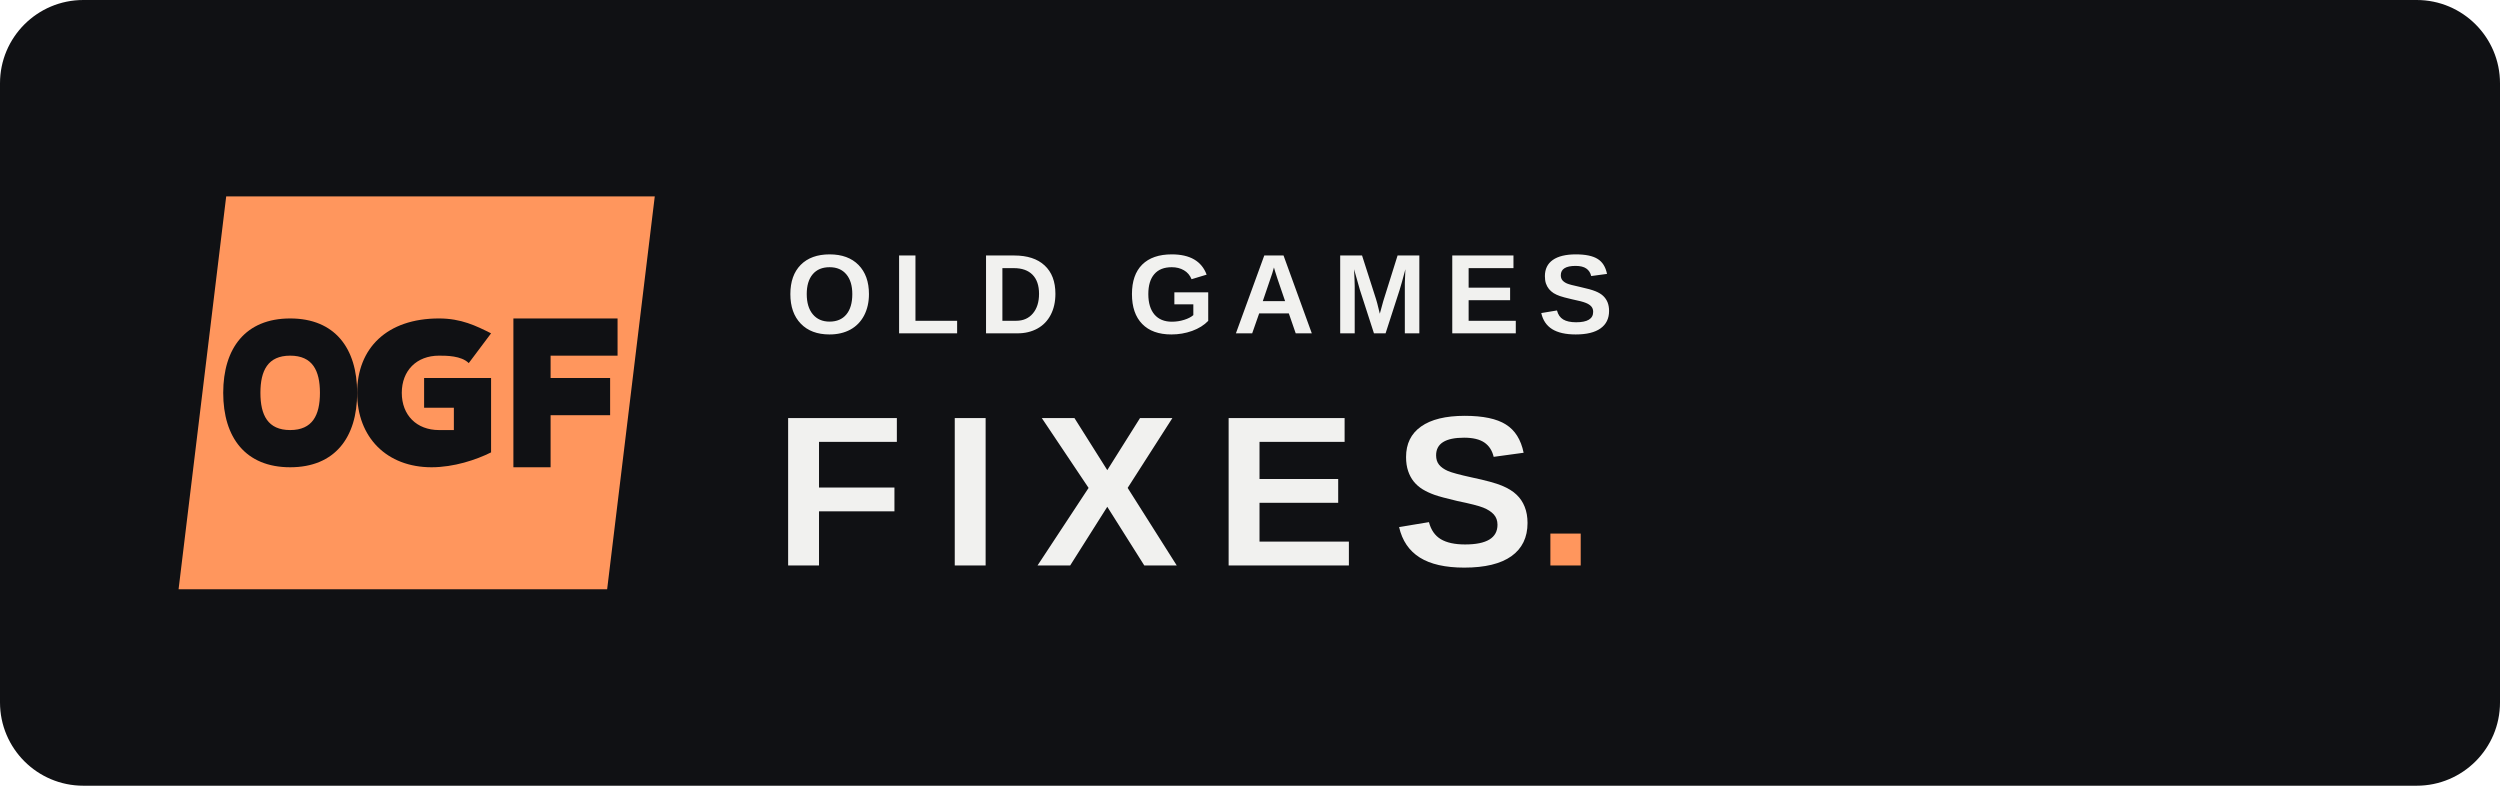
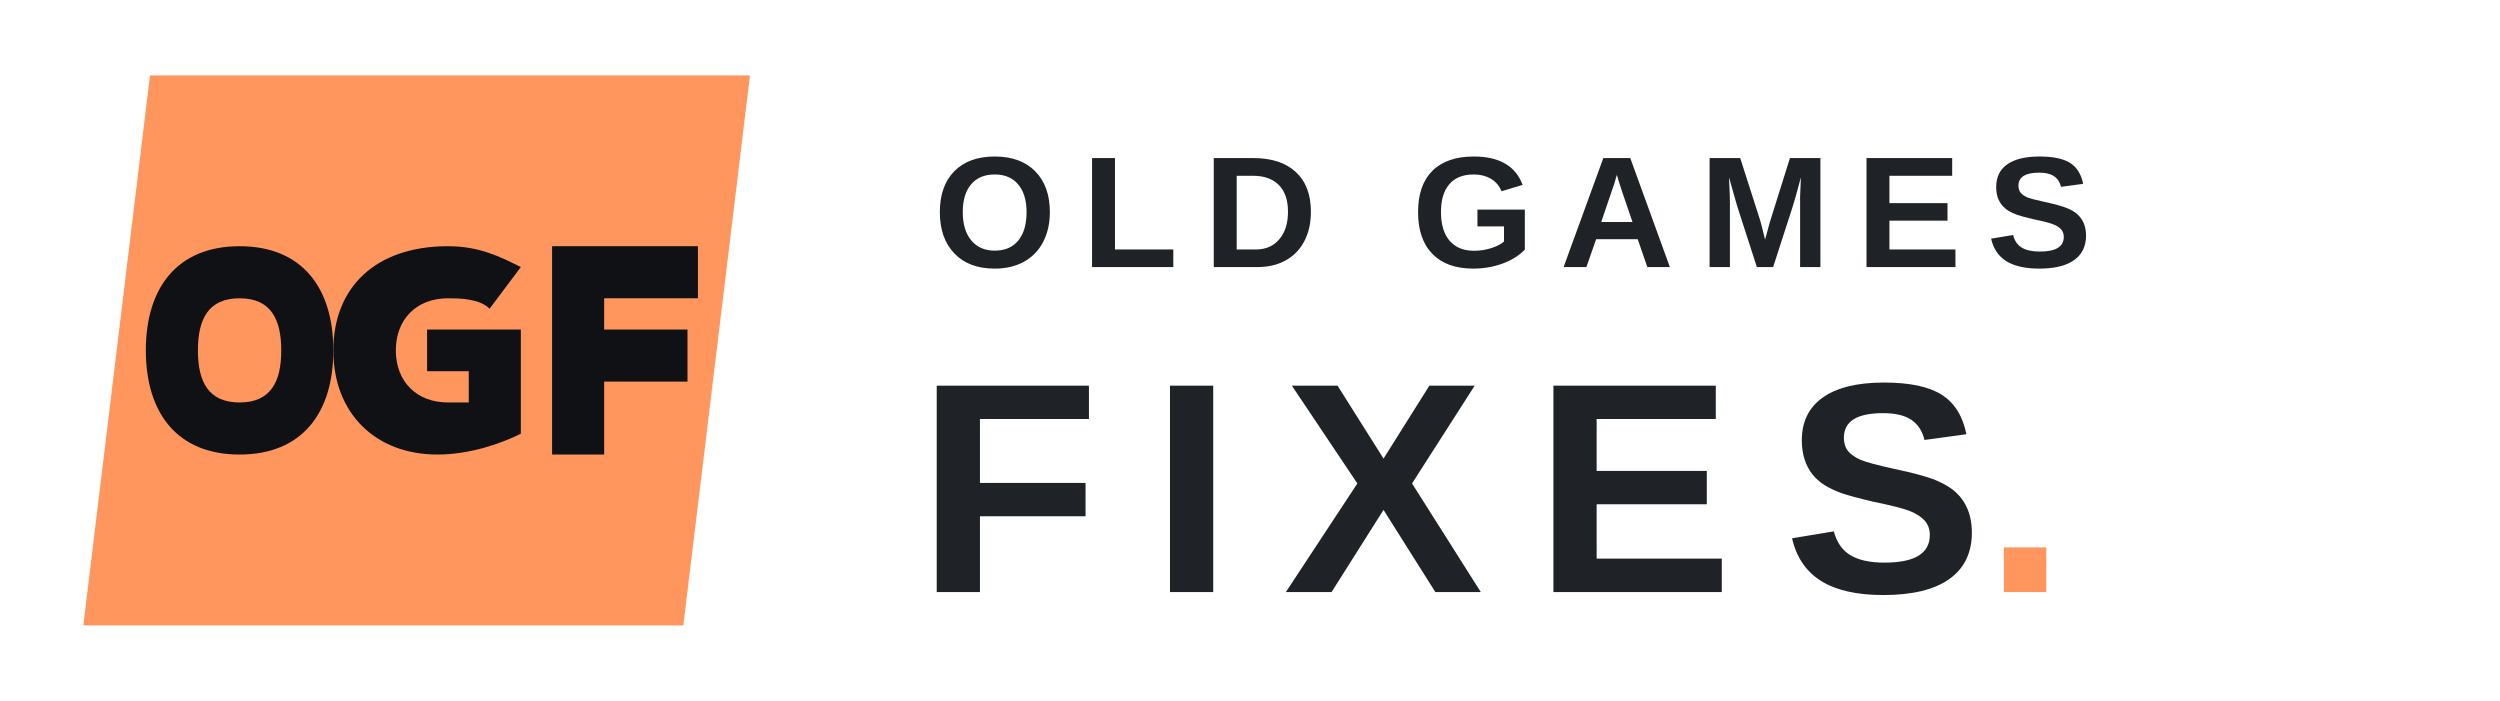
- <svg xmlns="http://www.w3.org/2000/svg" width="420" height="132" viewBox="0 0 420 132" role="img" aria-labelledby="title">
-   <rect width="420" height="132" rx="14" fill="#101114" />
+ <svg xmlns="http://www.w3.org/2000/svg" width="660" height="185" viewBox="20 24 300 84" role="img" aria-labelledby="title">
+   <style>
+     .wordmark { fill: #1f2328; }
+     @media (prefers-color-scheme: dark) { .wordmark { fill: #f1f1ef; } }
+   </style>
  <g transform="translate(30 33)">
    <path d="M8 0h72l-8 66H0z" fill="#ff965d" />
    <g fill="#101114" transform="translate(0 -7) scale(1.25)">
      <path fill-rule="evenodd" d="M15 22c-6 0-9 4-9 10s3 10 9 10 9-4 9-10-3-10-9-10zm0 5c3 0 4 2 4 5s-1 5-4 5-4-2-4-5 1-5 4-5z" />
      <path d="M42 24l-3 4c-1-1-3-1-4-1-3 0-5 2-5 5s2 5 5 5h2v-3h-4v-4h9v10c-2 1-5 2-8 2-6 0-10-4-10-10s4-10 11-10c3 0 5 1 7 2zM45 22h14v5h-9v3h8v5h-8v7h-5z" />
    </g>
  </g>
-   <g fill="#f1f1ef" font-family="Segoe UI, Arial, sans-serif" font-weight="800">
+   <g class="wordmark" font-family="Segoe UI, Arial, sans-serif" font-weight="800">
    <text x="132" y="56" font-size="19" letter-spacing="3">OLD GAMES</text>
    <text x="130" y="95" font-size="36" letter-spacing="6">FIXES<tspan fill="#ff965d" letter-spacing="0">.</tspan>
    </text>
  </g>
</svg>
